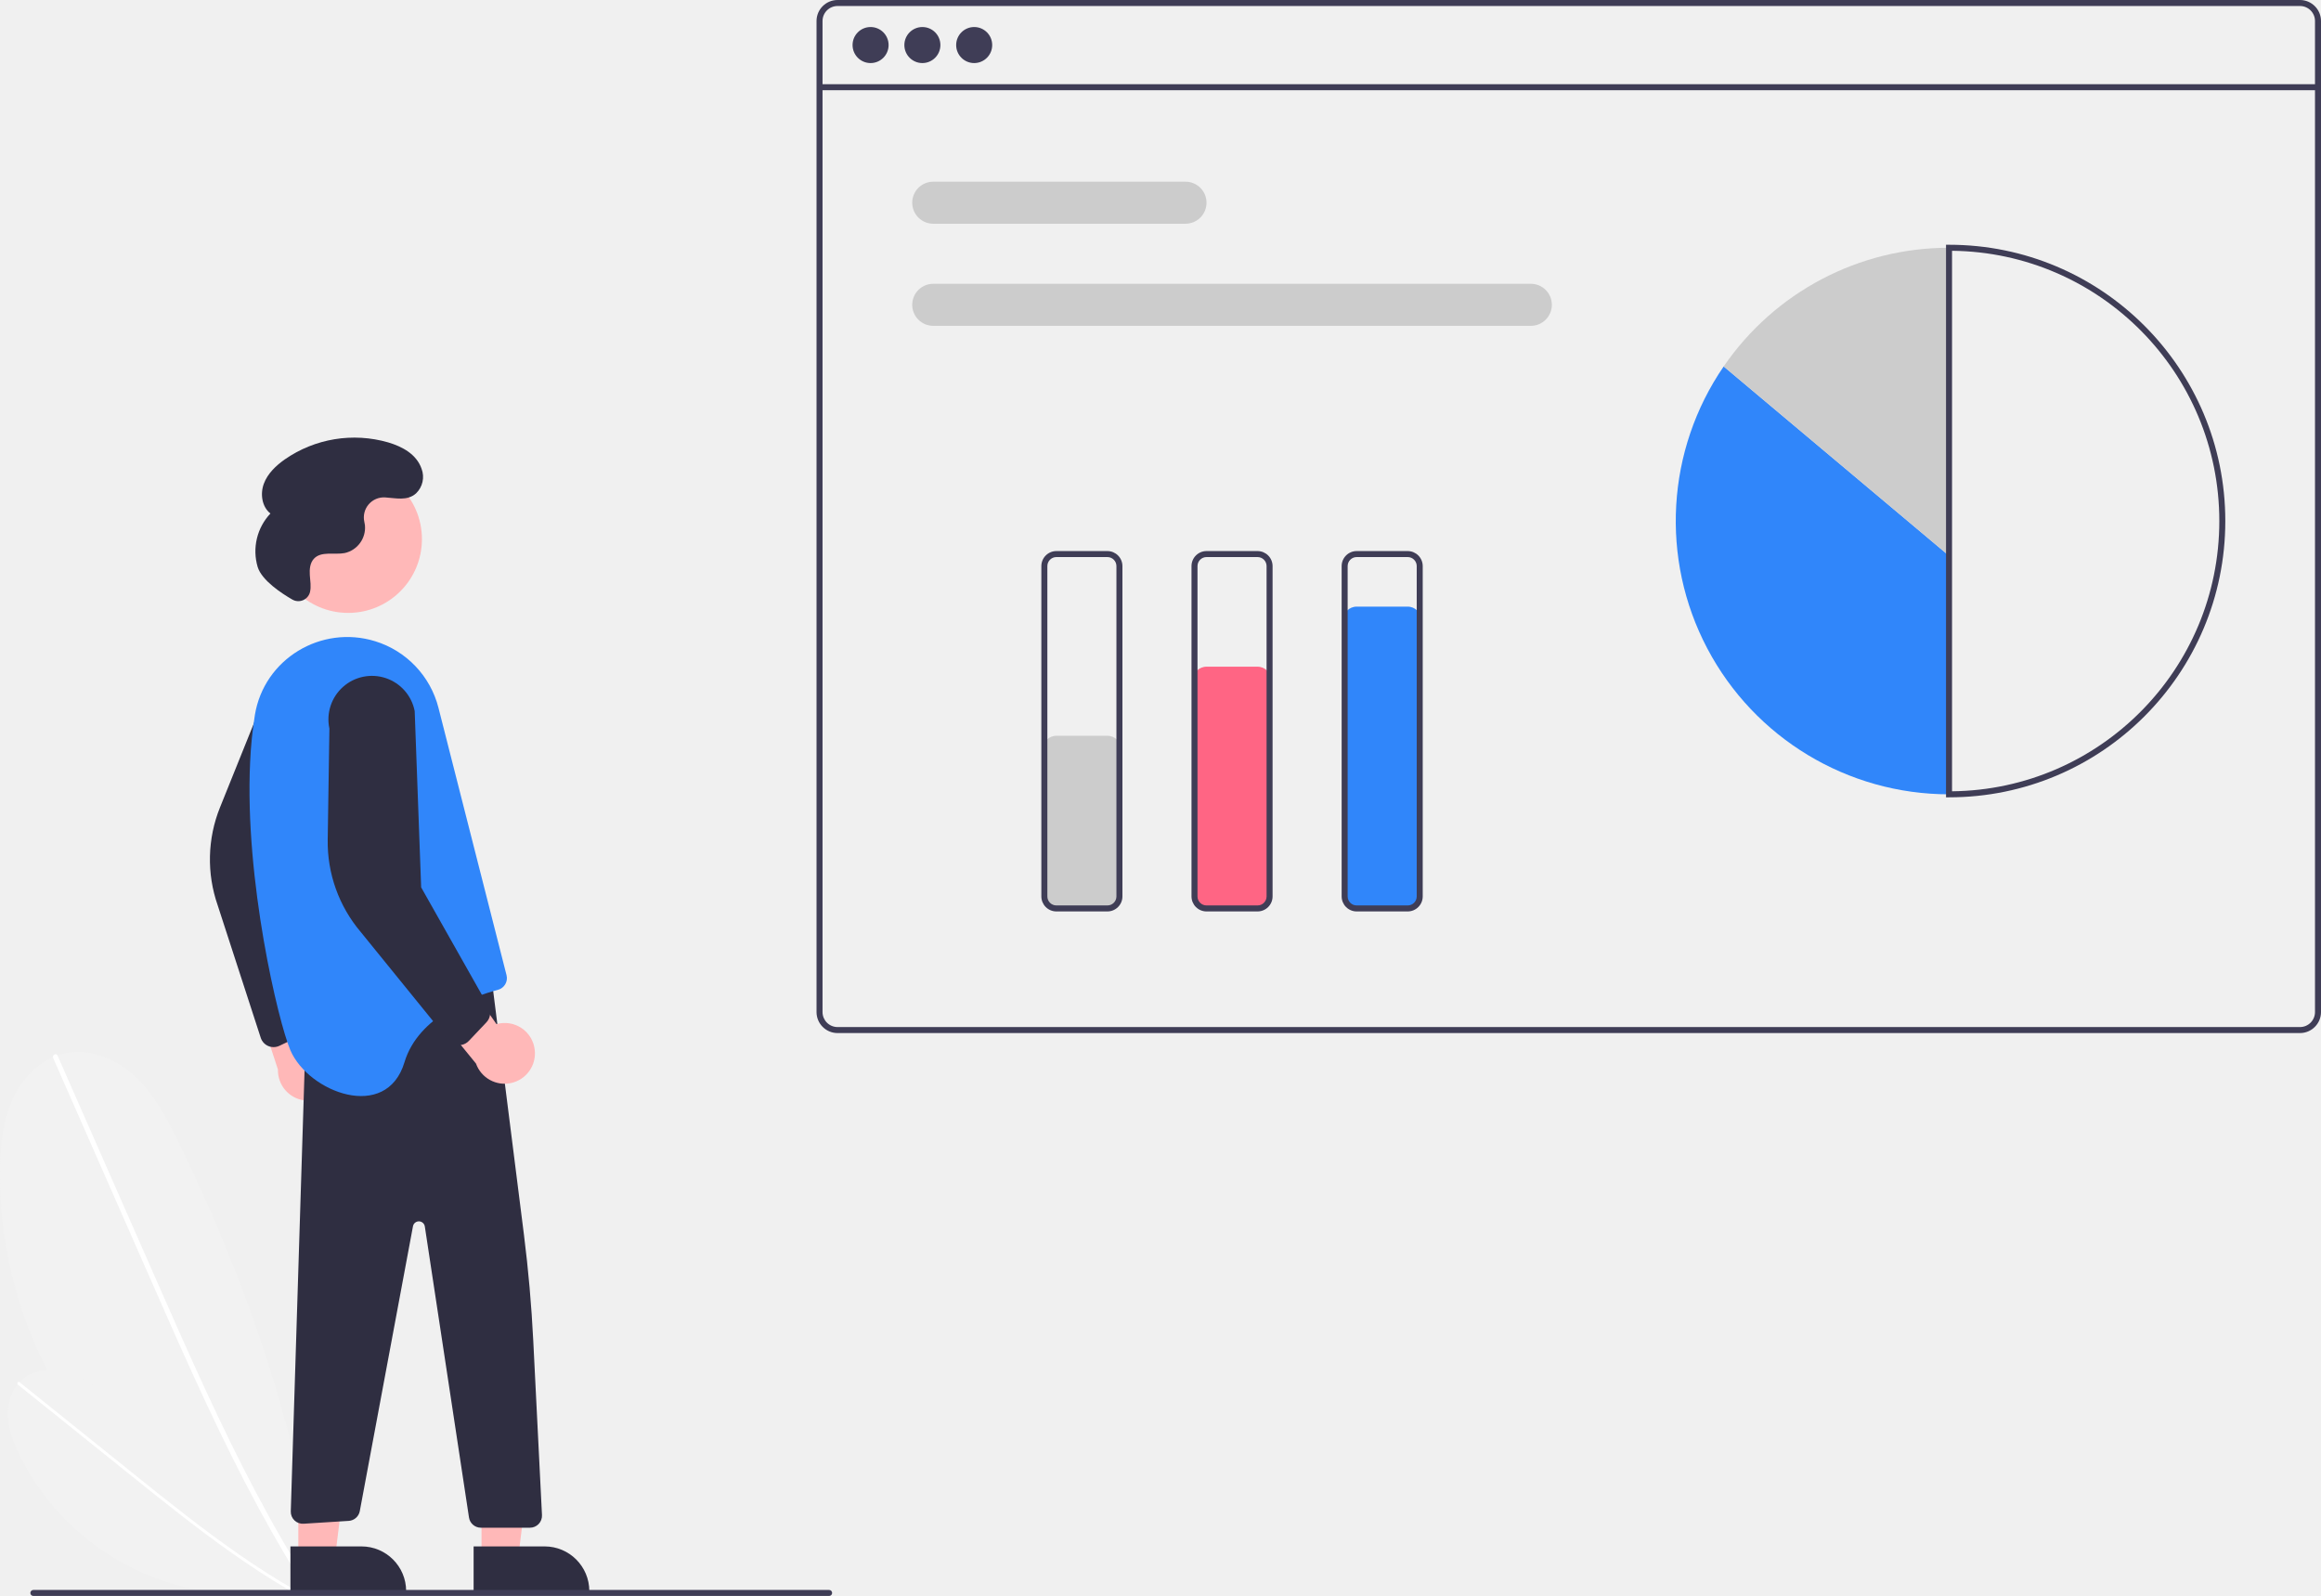
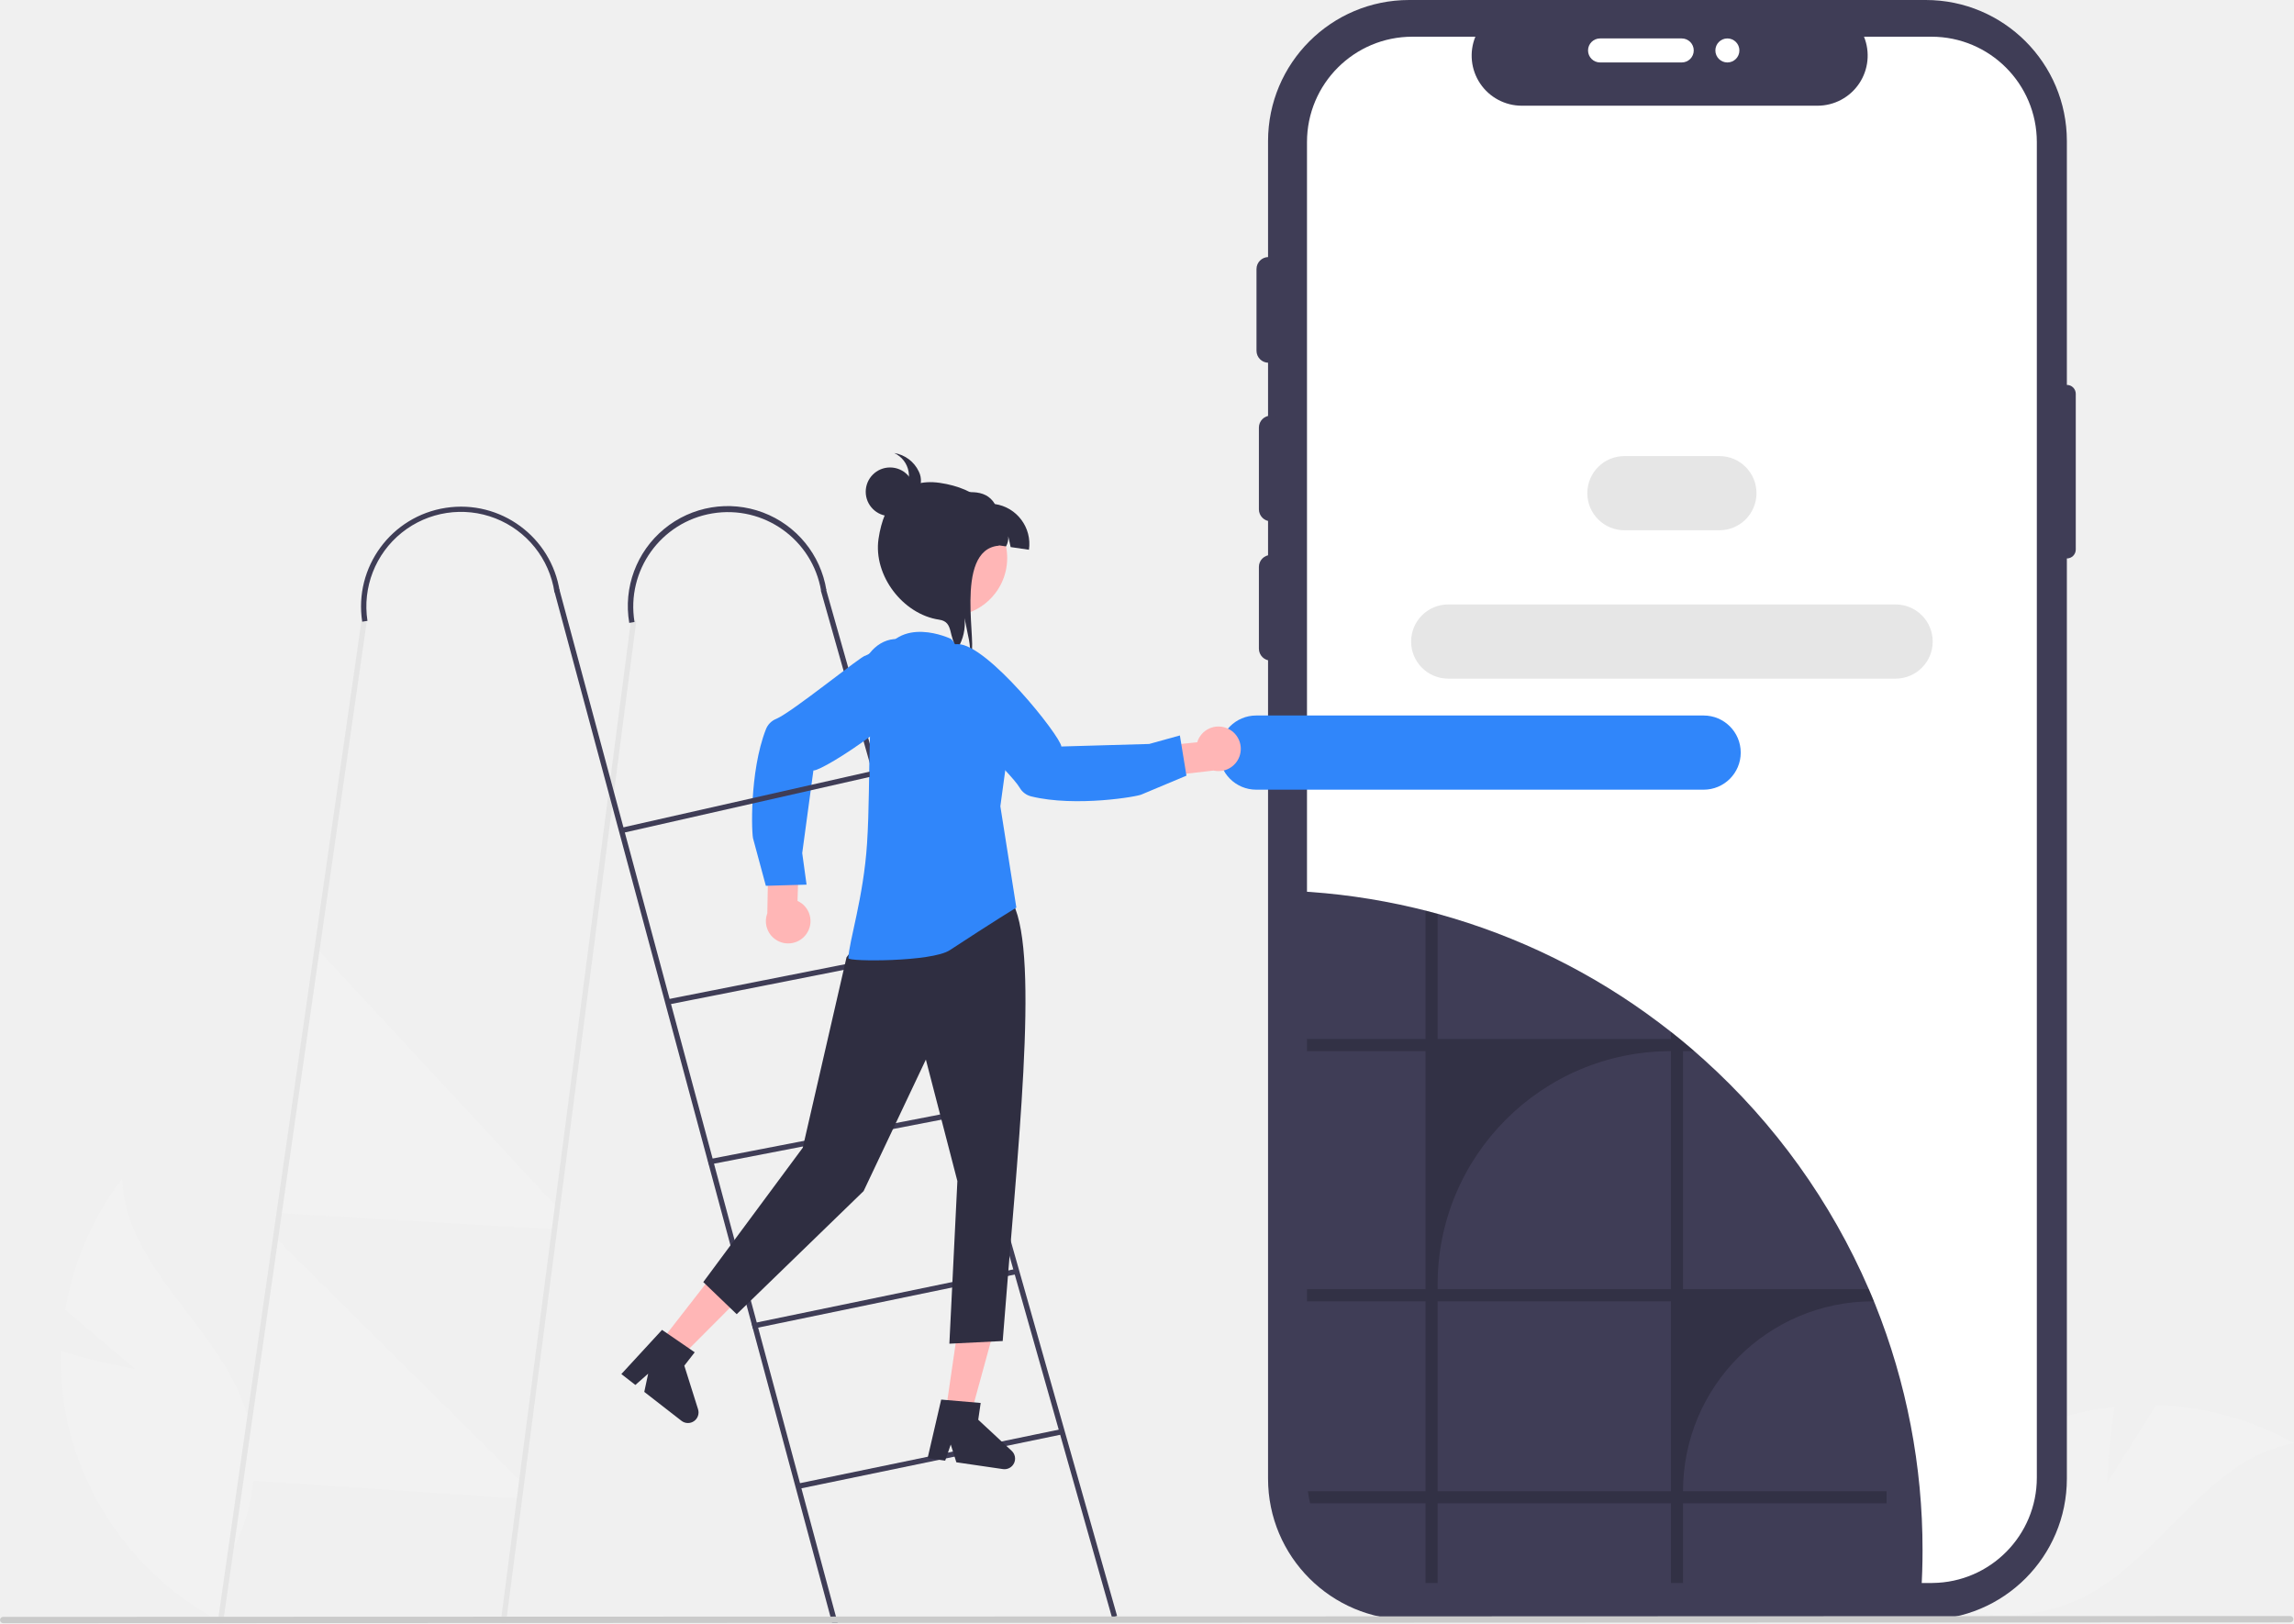
- <svg xmlns="http://www.w3.org/2000/svg" data-name="Layer 1" width="772.909" height="531.441" viewBox="0 0 772.909 531.441">
-   <path d="M319.614,712.68A141.781,141.781,0,0,1,213.562,573.286c.122-7.912.954-15.99,4.28-23.17s9.504-13.39,17.232-15.091c8.434-1.857,17.333,1.939,23.619,7.861s10.406,13.736,14.198,21.495c22.838,46.734,40.189,96.88,46.686,148.488Z" transform="translate(-213.5453 -184.2795)" fill="#f2f2f2" />
-   <path d="M231.247,536.583,247.253,572.95l16.006,36.367c5.069,11.518,10.129,23.04,15.368,34.482,5.194,11.341,10.565,22.603,16.295,33.684,5.722,11.065,11.804,21.949,18.405,32.515q1.233,1.974,2.49,3.932c.58.904,2.03.065,1.446-.845-6.728-10.488-12.927-21.305-18.742-32.324-5.821-11.03-11.261-22.257-16.5-33.574-5.267-11.377-10.332-22.847-15.383-34.321q-7.975-18.117-15.948-36.235l-16.006-36.367-1.992-4.526c-.433-.984-1.876-.133-1.446.845Z" transform="translate(-213.5453 -184.2795)" fill="#fff" />
-   <path d="M312.937,712.932a82.967,82.967,0,0,1-92.692-43.741c-2.073-4.141-3.822-8.559-4.033-13.185s1.319-9.518,4.872-12.487c3.877-3.241,9.523-3.673,14.385-2.295s9.111,4.322,13.174,7.327c24.473,18.098,47.02,39.449,64.325,64.489Z" transform="translate(-213.5453 -184.2795)" fill="#f2f2f2" />
-   <path d="M219.519,645.362,237.647,659.922l18.128,14.56c5.741,4.611,11.479,9.228,17.288,13.753,5.758,4.486,11.587,8.883,17.554,13.089,5.958,4.2,12.054,8.209,18.333,11.913q1.173.692,2.354,1.369c.545.313,1.072-.514.523-.829-6.324-3.629-12.463-7.572-18.457-11.722-6-4.155-11.855-8.516-17.63-12.977-5.806-4.485-11.532-9.072-17.252-13.666q-9.032-7.253-18.062-14.507L222.298,646.345,220.042,644.533c-.491-.394-1.01.438-.523.829Z" transform="translate(-213.5453 -184.2795)" fill="#fff" />
-   <path d="M979.455,184.28h-487a7.008,7.008,0,0,0-7,7v330a7.008,7.008,0,0,0,7,7h487a7.008,7.008,0,0,0,7-7v-330A7.008,7.008,0,0,0,979.455,184.28Zm5,337a5.002,5.002,0,0,1-5,5h-487a5.002,5.002,0,0,1-5-5v-330a5.002,5.002,0,0,1,5-5h487a5.002,5.002,0,0,1,5,5Z" transform="translate(-213.5453 -184.2795)" fill="#3f3d56" />
-   <rect x="272.909" y="28.04" width="499" height="2" fill="#3f3d56" />
-   <circle cx="289.909" cy="15" r="6" fill="#3f3d56" />
-   <circle cx="307.159" cy="15" r="6" fill="#3f3d56" />
-   <circle cx="324.409" cy="15" r="6" fill="#3f3d56" />
-   <path d="M608.323,258.78h-84a7,7,0,1,1,0-14h84a7,7,0,0,1,0,14Z" transform="translate(-213.5453 -184.2795)" fill="#ccc" />
-   <path d="M723.323,292.78h-199a7,7,0,0,1,0-14h199a7,7,0,0,1,0,14Z" transform="translate(-213.5453 -184.2795)" fill="#ccc" />
-   <path d="M787.543,306.303a91.004,91.004,0,0,0,75.044,142.477v-79.44Z" transform="translate(-213.5453 -184.2795)" fill="#3086fa" />
-   <path d="M862.587,266.78a90.896,90.896,0,0,0-75.044,39.523l75.044,63.037Z" transform="translate(-213.5453 -184.2795)" fill="#ccc" />
-   <path d="M862.587,449.78h-1v-184h1a92,92,0,1,1,0,184Zm1-181.995V447.774a90,90,0,0,0,0-179.989Z" transform="translate(-213.5453 -184.2795)" fill="#3f3d56" />
-   <path d="M582.323,487.28h-17a4.505,4.505,0,0,1-4.5-4.5v-49a4.505,4.505,0,0,1,4.5-4.5h17a4.505,4.505,0,0,1,4.5,4.5v49A4.505,4.505,0,0,1,582.323,487.28Z" transform="translate(-213.5453 -184.2795)" fill="#ccc" />
-   <path d="M632.323,487.28h-17a4.505,4.505,0,0,1-4.5-4.5v-72a4.505,4.505,0,0,1,4.5-4.5h17a4.505,4.505,0,0,1,4.5,4.5v72A4.505,4.505,0,0,1,632.323,487.28Z" transform="translate(-213.5453 -184.2795)" fill="#ff6584" />
-   <path d="M682.323,487.28h-17a4.505,4.505,0,0,1-4.5-4.5v-92a4.505,4.505,0,0,1,4.5-4.5h17a4.505,4.505,0,0,1,4.5,4.5v92A4.505,4.505,0,0,1,682.323,487.28Z" transform="translate(-213.5453 -184.2795)" fill="#3086fa" />
-   <path d="M582.323,487.78h-17a5.006,5.006,0,0,1-5-5v-110a5.006,5.006,0,0,1,5-5h17a5.006,5.006,0,0,1,5,5v110A5.006,5.006,0,0,1,582.323,487.78Zm-17-118a3.003,3.003,0,0,0-3,3v110a3.003,3.003,0,0,0,3,3h17a3.003,3.003,0,0,0,3-3v-110a3.003,3.003,0,0,0-3-3Z" transform="translate(-213.5453 -184.2795)" fill="#3f3d56" />
-   <path d="M632.323,487.78h-17a5.006,5.006,0,0,1-5-5v-110a5.006,5.006,0,0,1,5-5h17a5.006,5.006,0,0,1,5,5v110A5.006,5.006,0,0,1,632.323,487.78Zm-17-118a3.003,3.003,0,0,0-3,3v110a3.003,3.003,0,0,0,3,3h17a3.003,3.003,0,0,0,3-3v-110a3.003,3.003,0,0,0-3-3Z" transform="translate(-213.5453 -184.2795)" fill="#3f3d56" />
-   <path d="M682.323,487.78h-17a5.006,5.006,0,0,1-5-5v-110a5.006,5.006,0,0,1,5-5h17a5.006,5.006,0,0,1,5,5v110A5.006,5.006,0,0,1,682.323,487.78Zm-17-118a3.003,3.003,0,0,0-3,3v110a3.003,3.003,0,0,0,3,3h17a3.003,3.003,0,0,0,3-3v-110a3.003,3.003,0,0,0-3-3Z" transform="translate(-213.5453 -184.2795)" fill="#3f3d56" />
-   <path d="M325.977,543.282A10.056,10.056,0,0,0,317.192,530.61L308.592,495.925l-12.587,13.653,10.096,30.844a10.11,10.11,0,0,0,19.875,2.86Z" transform="translate(-213.5453 -184.2795)" fill="#ffb8b8" />
-   <path d="M302.92,532.615a4.505,4.505,0,0,1-2.517-2.669L286.046,485.767a46.373,46.373,0,0,1,.764-32.635l13.838-34.355a14.497,14.497,0,1,1,28.599,4.767l-19.092,55.558,6.683,45.239a4.515,4.515,0,0,1-2.54,4.504l-7.709,3.678a4.506,4.506,0,0,1-2.659.38A4.455,4.455,0,0,1,302.92,532.615Z" transform="translate(-213.5453 -184.2795)" fill="#2f2e41" />
-   <polygon points="160.343 518.443 172.603 518.442 178.435 471.154 160.341 471.155 160.343 518.443" fill="#ffb8b8" />
-   <path d="M371.262,699.219h38.531a0,0,0,0,1,0,0V714.106a0,0,0,0,1,0,0H386.148a14.887,14.887,0,0,1-14.887-14.887v0A0,0,0,0,1,371.262,699.219Z" transform="translate(567.5408 1229.027) rotate(179.9974)" fill="#2f2e41" />
-   <polygon points="99.343 518.443 111.603 518.442 117.435 471.154 99.341 471.155 99.343 518.443" fill="#ffb8b8" />
-   <path d="M310.262,699.219h38.531a0,0,0,0,1,0,0V714.106a0,0,0,0,1,0,0H325.148a14.887,14.887,0,0,1-14.887-14.887v0A0,0,0,0,1,310.262,699.219Z" transform="translate(445.5408 1229.03) rotate(179.9974)" fill="#2f2e41" />
-   <path d="M377.239,509.991l10.777,85.386q2.222,17.608,3.11,35.346l2.903,58.069a4,4,0,0,1-3.995,4.2H373.678a4,4,0,0,1-3.955-3.4l-14.71-96.914a2,2,0,0,0-3.943-.067l-17.722,94.917a4,4,0,0,1-3.626,3.184l-15.054.955a4,4,0,0,1-4.29-4.114l4.861-155.562Z" transform="translate(-213.5453 -184.2795)" fill="#2f2e41" />
-   <circle cx="115.946" cy="179.53" r="24.561" fill="#ffb8b8" />
-   <path d="M310.239,533.991c6,14,32,24,38,4,4.64-15.46,23.02-21.96,31.13-24.11a4.016,4.016,0,0,0,2.86-4.86l-22.67-89.05a31.272,31.272,0,0,0-21.06-22.16c-18.02-5.58-37.02,5.91-40.07,24.52a137.157,137.157,0,0,0-1.59,15.76C294.959,477.381,306.289,524.771,310.239,533.991Z" transform="translate(-213.5453 -184.2795)" fill="#3086fa" />
-   <path d="M391.629,533.965a10.056,10.056,0,0,0-12.753-8.667l-20.493-29.275-6.837,17.265L372.055,538.441a10.11,10.11,0,0,0,19.574-4.476Z" transform="translate(-213.5453 -184.2795)" fill="#ffb8b8" />
-   <path d="M366.279,532.299a4.505,4.505,0,0,1-3.309-1.586l-29.277-36.065a46.374,46.374,0,0,1-11.018-30.728l.564-37.033a14.497,14.497,0,1,1,28.4-5.832l2.154,58.707,22.498,39.813a4.515,4.515,0,0,1-.751,5.116l-5.871,6.203a4.506,4.506,0,0,1-2.344,1.311A4.455,4.455,0,0,1,366.279,532.299Z" transform="translate(-213.5453 -184.2795)" fill="#2f2e41" />
-   <path d="M310.849,383.899a4.007,4.007,0,0,0,5.903-2.368l.014-.056c.446-1.864.076-3.811-.052-5.723s.059-4.013,1.362-5.419c2.428-2.621,6.748-1.232,10.258-1.894a8.664,8.664,0,0,0,6.74-9.253c-.05-.398-.128-.795-.216-1.193a6.673,6.673,0,0,1,6.927-8.081c3.548.203,7.378,1.278,10.314-1.35a7.608,7.608,0,0,0,1.827-8.201c-1.676-4.838-6.414-7.371-11.102-8.764a40.62,40.62,0,0,0-34.43,5.65c-2.961,2.087-5.727,4.71-6.989,8.106s-.653,7.68,2.193,9.922a18.332,18.332,0,0,0-4.246,17.806C300.755,377.609,307.464,381.951,310.849,383.899Z" transform="translate(-213.5453 -184.2795)" fill="#2f2e41" />
-   <path d="M489.652,715.72h-265a1,1,0,0,1,0-2h265a1,1,0,0,1,0,2Z" transform="translate(-213.5453 -184.2795)" fill="#3f3d56" />
+ <svg xmlns="http://www.w3.org/2000/svg" data-name="Layer 1" width="860.367" height="608.84" viewBox="0 0 860.367 608.84">
+   <path d="M220.669,659.181,194.292,636.859a111.491,111.491,0,0,1,21.38-49.199c.886,32.249,33.942,53.847,45.317,84.037a67.062,67.062,0,0,1-5.547,57.862l-2.654,24.363a112.375,112.375,0,0,1-57.574-74.421,108.549,108.549,0,0,1-2.47-27.119C206.251,656.492,220.669,659.181,220.669,659.181Z" transform="translate(-169.8167 -145.58)" fill="#f2f2f2" />
+   <path d="M960.061,701.877,978.481,672.641a111.491,111.491,0,0,1,51.702,14.301c-31.809,5.381-48.58,41.129-76.885,56.608a67.062,67.062,0,0,1-58.07,2.588l-24.495.775a112.375,112.375,0,0,1,65.652-67.402,108.549,108.549,0,0,1,26.509-6.232C960.711,687.225,960.061,701.877,960.061,701.877Z" transform="translate(-169.8167 -145.58)" fill="#f2f2f2" />
+   <polygon points="207.198 460.992 105.065 455 119.065 356 209.065 453 207.198 460.992" fill="#f2f2f2" />
+   <polygon points="194.198 561.992 90.198 554.992 104.065 465 194.667 555.008 194.198 561.992" fill="#f2f2f2" />
+   <path d="M944.996,289.953h0V198.507A52.927,52.927,0,0,0,892.069,145.58H698.327a52.927,52.927,0,0,0-52.927,52.927V700.189a52.927,52.927,0,0,0,52.927,52.927H892.069A52.927,52.927,0,0,0,944.996,700.19V355.046h0a3.338,3.338,0,0,0,3.338-3.338v-58.417A3.338,3.338,0,0,0,944.996,289.953Z" transform="translate(-169.8167 -145.58)" fill="#3f3d56" />
+   <path d="M933.732,198.87V699.828A39.5,39.5,0,0,1,894.644,739.331a3.47,3.47,0,0,1-.433.018H699.526a39.525,39.525,0,0,1-39.521-39.521V198.87a39.525,39.525,0,0,1,39.521-39.521h23.626A18.792,18.792,0,0,0,740.543,185.228h110.994a18.805,18.805,0,0,0,17.373-25.879h25.302A39.525,39.525,0,0,1,933.732,198.87Z" transform="translate(-169.8167 -145.58)" fill="#fff" />
+   <path d="M890.869,727.12q0,7.785-.49,15.44a3.022,3.022,0,0,1-.43.02h-194.68a39.534,39.534,0,0,1-38.34-29.9,37.339,37.339,0,0,1-.85-4.53,38.852,38.852,0,0,1-.33-5.09V479.81a247.294,247.294,0,0,1,44.46,6.28c1.43.33,2.85.68,4.26,1.04.09.02.18.05.27.07,1.43.36,2.85.74,4.26,1.13a246.328,246.328,0,0,1,83.25,40.99c1.43,1.07,2.85,2.17,4.26,3.28l.27.21q3.54,2.79,6.97,5.72c.51.43,1.02.87,1.52,1.32,1.23,1.06,2.46,2.14,3.66,3.23a248.139,248.139,0,0,1,61.8,86.06c.47,1.07.92,2.15,1.37,3.23q.27.66.54,1.32c.17.4.33.8.49,1.2A247.055,247.055,0,0,1,890.869,727.12Z" transform="translate(-169.8167 -145.58)" fill="#3f3d56" />
+   <path d="M646.471,341.112a4.511,4.511,0,0,1-4.505-4.505V305.97a4.505,4.505,0,1,1,9.011,0v30.636A4.511,4.511,0,0,1,646.471,341.112Z" transform="translate(-169.8167 -145.58)" fill="#3f3d56" />
+   <path d="M645.57,281.641a4.511,4.511,0,0,1-4.505-4.505V246.5a4.505,4.505,0,0,1,9.011,0v30.636A4.511,4.511,0,0,1,645.57,281.641Z" transform="translate(-169.8167 -145.58)" fill="#3f3d56" />
+   <path d="M765.412,164.502a4.511,4.511,0,0,1,4.505-4.505h30.636a4.505,4.505,0,1,1,0,9.011H769.918A4.511,4.511,0,0,1,765.412,164.502Z" transform="translate(-169.8167 -145.58)" fill="#fff" />
+   <path d="M646.471,393.374a4.511,4.511,0,0,1-4.505-4.505V358.232a4.505,4.505,0,1,1,9.011,0V388.869A4.511,4.511,0,0,1,646.471,393.374Z" transform="translate(-169.8167 -145.58)" fill="#3f3d56" />
+   <circle cx="647.858" cy="18.922" r="4.505" fill="#fff" />
+   <path d="M801.039,704.92a71.221,71.221,0,0,1,71.23-71.23h.37q-.27-.66-.54-1.32c-.45-1.08-.9-2.16-1.37-3.23h-69.69V539.85h4.23c-.5-.45-1.01-.89-1.52-1.32q-3.435-2.925-6.97-5.72l-.27-.21v2.7h-87.51V488.33c-1.41-.39-2.83-.77-4.26-1.13-.09-.02-.18-.05-.27-.07V535.3h-44.46v4.55h44.46v89.29h-44.46v4.55h44.46v71.23H660.339a37.34,37.34,0,0,0,.85,4.53h43.28v29.9h4.53v-29.9h87.51v29.9h4.53v-29.9h76.35v-4.53Zm-4.53,0h-87.51V633.69h87.51Zm0-75.78h-87.51v-1.78a87.511,87.511,0,0,1,87.51-87.51Z" transform="translate(-169.8167 -145.58)" opacity="0.2" />
+   <polygon points="238.653 232.79 190.083 606.41 189.773 608.79 187.753 608.79 188.063 606.41 236.673 232.53 238.653 232.79" fill="#e5e5e5" />
+   <polygon points="137.533 233.26 83.973 606.45 83.633 608.83 81.613 608.83 81.953 606.45 135.553 232.98 137.533 233.26" fill="#e5e5e5" />
+   <polygon points="314.173 608.74 312.093 608.75 311.453 606.37 207.843 221.52 209.773 221 313.523 606.37 314.173 608.74" fill="#3f3d56" />
+   <rect x="532.233" y="359.249" width="2" height="400.329" transform="translate(-302.1752 21.06253) rotate(-15.82738)" fill="#3f3d56" />
+   <rect x="468.094" y="691.82" width="101.103" height="2" transform="translate(-299.42 -26.14147) rotate(-11.68842)" fill="#3f3d56" />
+   <rect x="450.928" y="631.74" width="101.103" height="2" transform="translate(-287.6044 -30.86485) rotate(-11.68842)" fill="#3f3d56" />
+   <rect x="434.589" y="570.933" width="100.141" height="1.999" transform="translate(-269.6586 -43.0725) rotate(-10.95318)" fill="#3f3d56" />
+   <rect x="419.549" y="510.853" width="98.035" height="2" transform="translate(-260.1562 -45.03237) rotate(-11.17824)" fill="#3f3d56" />
+   <path d="M305.659,378.771a37.476,37.476,0,1,1,74.09-11.341l-1.977.303a35.477,35.477,0,1,0-70.137,10.736Z" transform="translate(-169.8167 -145.58)" fill="#3f3d56" />
+   <path d="M405.82,379.218a37.477,37.477,0,1,1,73.935-12.312l-1.973.328a35.477,35.477,0,0,0-69.99,11.655Z" transform="translate(-169.8167 -145.58)" fill="#3f3d56" />
+   <polygon points="339.339 315.25 320.12 362.005 382.739 361.551 376.371 315.146 339.339 315.25" fill="#ffb6b6" />
+   <polygon points="354.63 529.884 363.918 531.239 373.562 496.059 359.854 494.06 354.63 529.884" fill="#ffb6b6" />
+   <path d="M522.812,670.547l14.81,1.265-.918,6.291,12.552,11.677a3.971,3.971,0,0,1-3.278,6.837l-17.48-2.55-2.105-6.662-2.084,6.051-6.591-.961Z" transform="translate(-169.8167 -145.58)" fill="#2f2e41" />
+   <polygon points="247.292 503.901 254.702 509.663 280.452 483.824 269.516 475.321 247.292 503.901" fill="#ffb6b6" />
+   <path d="M418.114,644.397l12.257,8.409-3.902,5.018,5.155,16.35a3.971,3.971,0,0,1-6.225,4.329l-13.945-10.844,1.457-6.833-4.799,4.234-5.258-4.089Z" transform="translate(-169.8167 -145.58)" fill="#2f2e41" />
+   <path d="M493.473,496.491l-6.167,8.169-16.415,71.419L433.579,626.471l12.542,12.043,47.59-46.169,23.355-49.329,11.816,45.564-3,61,20-1c5.42-70.791,13.9-143.629,3.912-164.084l0,0a64.225,64.225,0,0,1-48.374,15.531Z" transform="translate(-169.8167 -145.58)" fill="#2f2e41" />
+   <path d="M526.484,385.22l15.778,17.253a24.655,24.655,0,0,1,6.279,13.653l0,0a24.655,24.655,0,0,1-.14,6.954L545,448l6,38s-8.551,5.216-25,16c-6.713,4.401-38.038,4.33-38,3,.178-6.162,5.689-22.769,7-43,1.618-24.971-.504-54.775,5-69C506.719,375.634,526.484,385.22,526.484,385.22Z" transform="translate(-169.8167 -145.58)" fill="#3086fa" />
+   <path d="M472.338,495.781a8.313,8.313,0,0,0-3.417-12.28l.617-18.986-11.446-3.189-.495,26.824a8.358,8.358,0,0,0,14.741,7.631Z" transform="translate(-169.8167 -145.58)" fill="#ffb6b6" />
+   <path d="M457.07,419.139a6.839,6.839,0,0,1,3.863-3.916c6.092-2.559,32.43-24.082,33.401-23.678l8.362-4.127c.308.003,8.545.198,12.586,4.78a8.877,8.877,0,0,1,2.078,7.125c-1.183,10.912-38.521,35.422-42.478,35.257l-4.192,30.982,1.631,11.836-15.27.434-4.705-17.427C451.671,459.133,450.818,435.06,457.07,419.139Z" transform="translate(-169.8167 -145.58)" fill="#3086fa" />
+   <ellipse cx="505.423" cy="400.713" rx="15.5" ry="13" transform="translate(-133.8678 697.4198) rotate(-81.70033)" fill="#3086fa" />
+   <polygon points="233.692 312.393 233.305 310.431 326.183 289.42 326.183 291.42 233.692 312.393" fill="#3f3d56" />
+   <rect x="595.328" y="171.07" width="63.447" height="27.826" rx="13.913" fill="#e6e6e6" />
+   <rect x="529.241" y="226.722" width="195.621" height="27.826" rx="13.913" fill="#e6e6e6" />
+   <rect x="457.241" y="268.374" width="195.621" height="27.826" rx="13.913" fill="#3086fa" />
+   <path d="M1029.947,752.92a1.186,1.186,0,0,1-1.19,1.19l-592.69.21-2.08.01-122.32.04h-2.02l-104.12.04h-2.02l-32.5.01a1.19,1.19,0,0,1,0-2.38l32.84-.01h2.02l104.09-.04h2.02l121.37-.04h2.07l103.42-.04h1.36l488.56-.18A1.186,1.186,0,0,1,1029.947,752.92Z" transform="translate(-169.8167 -145.58)" fill="#cacaca" />
+   <path d="M543.18,367.991a21.845,21.845,0,1,1,3.785-18.255c.063.262.116.522.167.792A21.815,21.815,0,0,1,543.18,367.991Z" transform="translate(-169.8167 -145.58)" fill="#ffb6b6" />
+   <path d="M548.864,350.781c-.551-2.738-.343-1.323-.904-4.053a6.539,6.539,0,0,1-.827,3.8l-25.738-3.755,2.183-14.962c7.976-1.888,15.719-3.356,19.365,2.825a15.121,15.121,0,0,1,12.779,17.144Z" transform="translate(-169.8167 -145.58)" fill="#2f2e41" />
+   <path d="M533.673,391.04c.021-.28.033-.571.034-.854a29.447,29.447,0,0,0-.806-6.181c-.438-2.196-.884-4.404-1.331-6.601a18.152,18.152,0,0,1-2.504,11.277c-3.85-4.018-1.305-9.834-6.985-10.662-13.655-1.992-24.767-16.637-22.774-30.302,1.992-13.656,9.34-23.013,22.995-21.021,13.665,1.993,23.836,9.864,22.111,23.558C527.014,351.758,537.052,390.118,533.673,391.04Z" transform="translate(-169.8167 -145.58)" fill="#2f2e41" />
+   <circle cx="333.812" cy="184.459" r="9.121" fill="#2f2e41" />
+   <path d="M514.448,322.508a12.33,12.33,0,0,0-9.275-7.007,9.442,9.442,0,0,1,2.606,15.456l1.844-1.585a3.097,3.097,0,0,0,3.661.262,4.37,4.37,0,0,0,1.916-3.295A7.585,7.585,0,0,0,514.448,322.508Z" transform="translate(-169.8167 -145.58)" fill="#2f2e41" />
+   <path d="M630.552,418.978a8.313,8.313,0,0,0-11.716,5.02l-18.899,1.915-1.638,11.769,26.651-3.079a8.358,8.358,0,0,0,5.602-15.625Z" transform="translate(-169.8167 -145.58)" fill="#ffb6b6" />
+   <path d="M556.622,444.306a6.839,6.839,0,0,1-4.395-3.308c-3.347-5.697-28.183-28.938-27.911-29.954l-5.203-7.738c-.038-.306-.94-8.496,3.063-13.11a8.877,8.877,0,0,1,6.785-3.008c10.972-.279,38.558,34.447,38.921,38.391l32.939-.948L612.334,421.44l2.461,15.076L598.149,443.498C596.979,444.337,573.233,448.385,556.622,444.306Z" transform="translate(-169.8167 -145.58)" fill="#3086fa" />
</svg>
